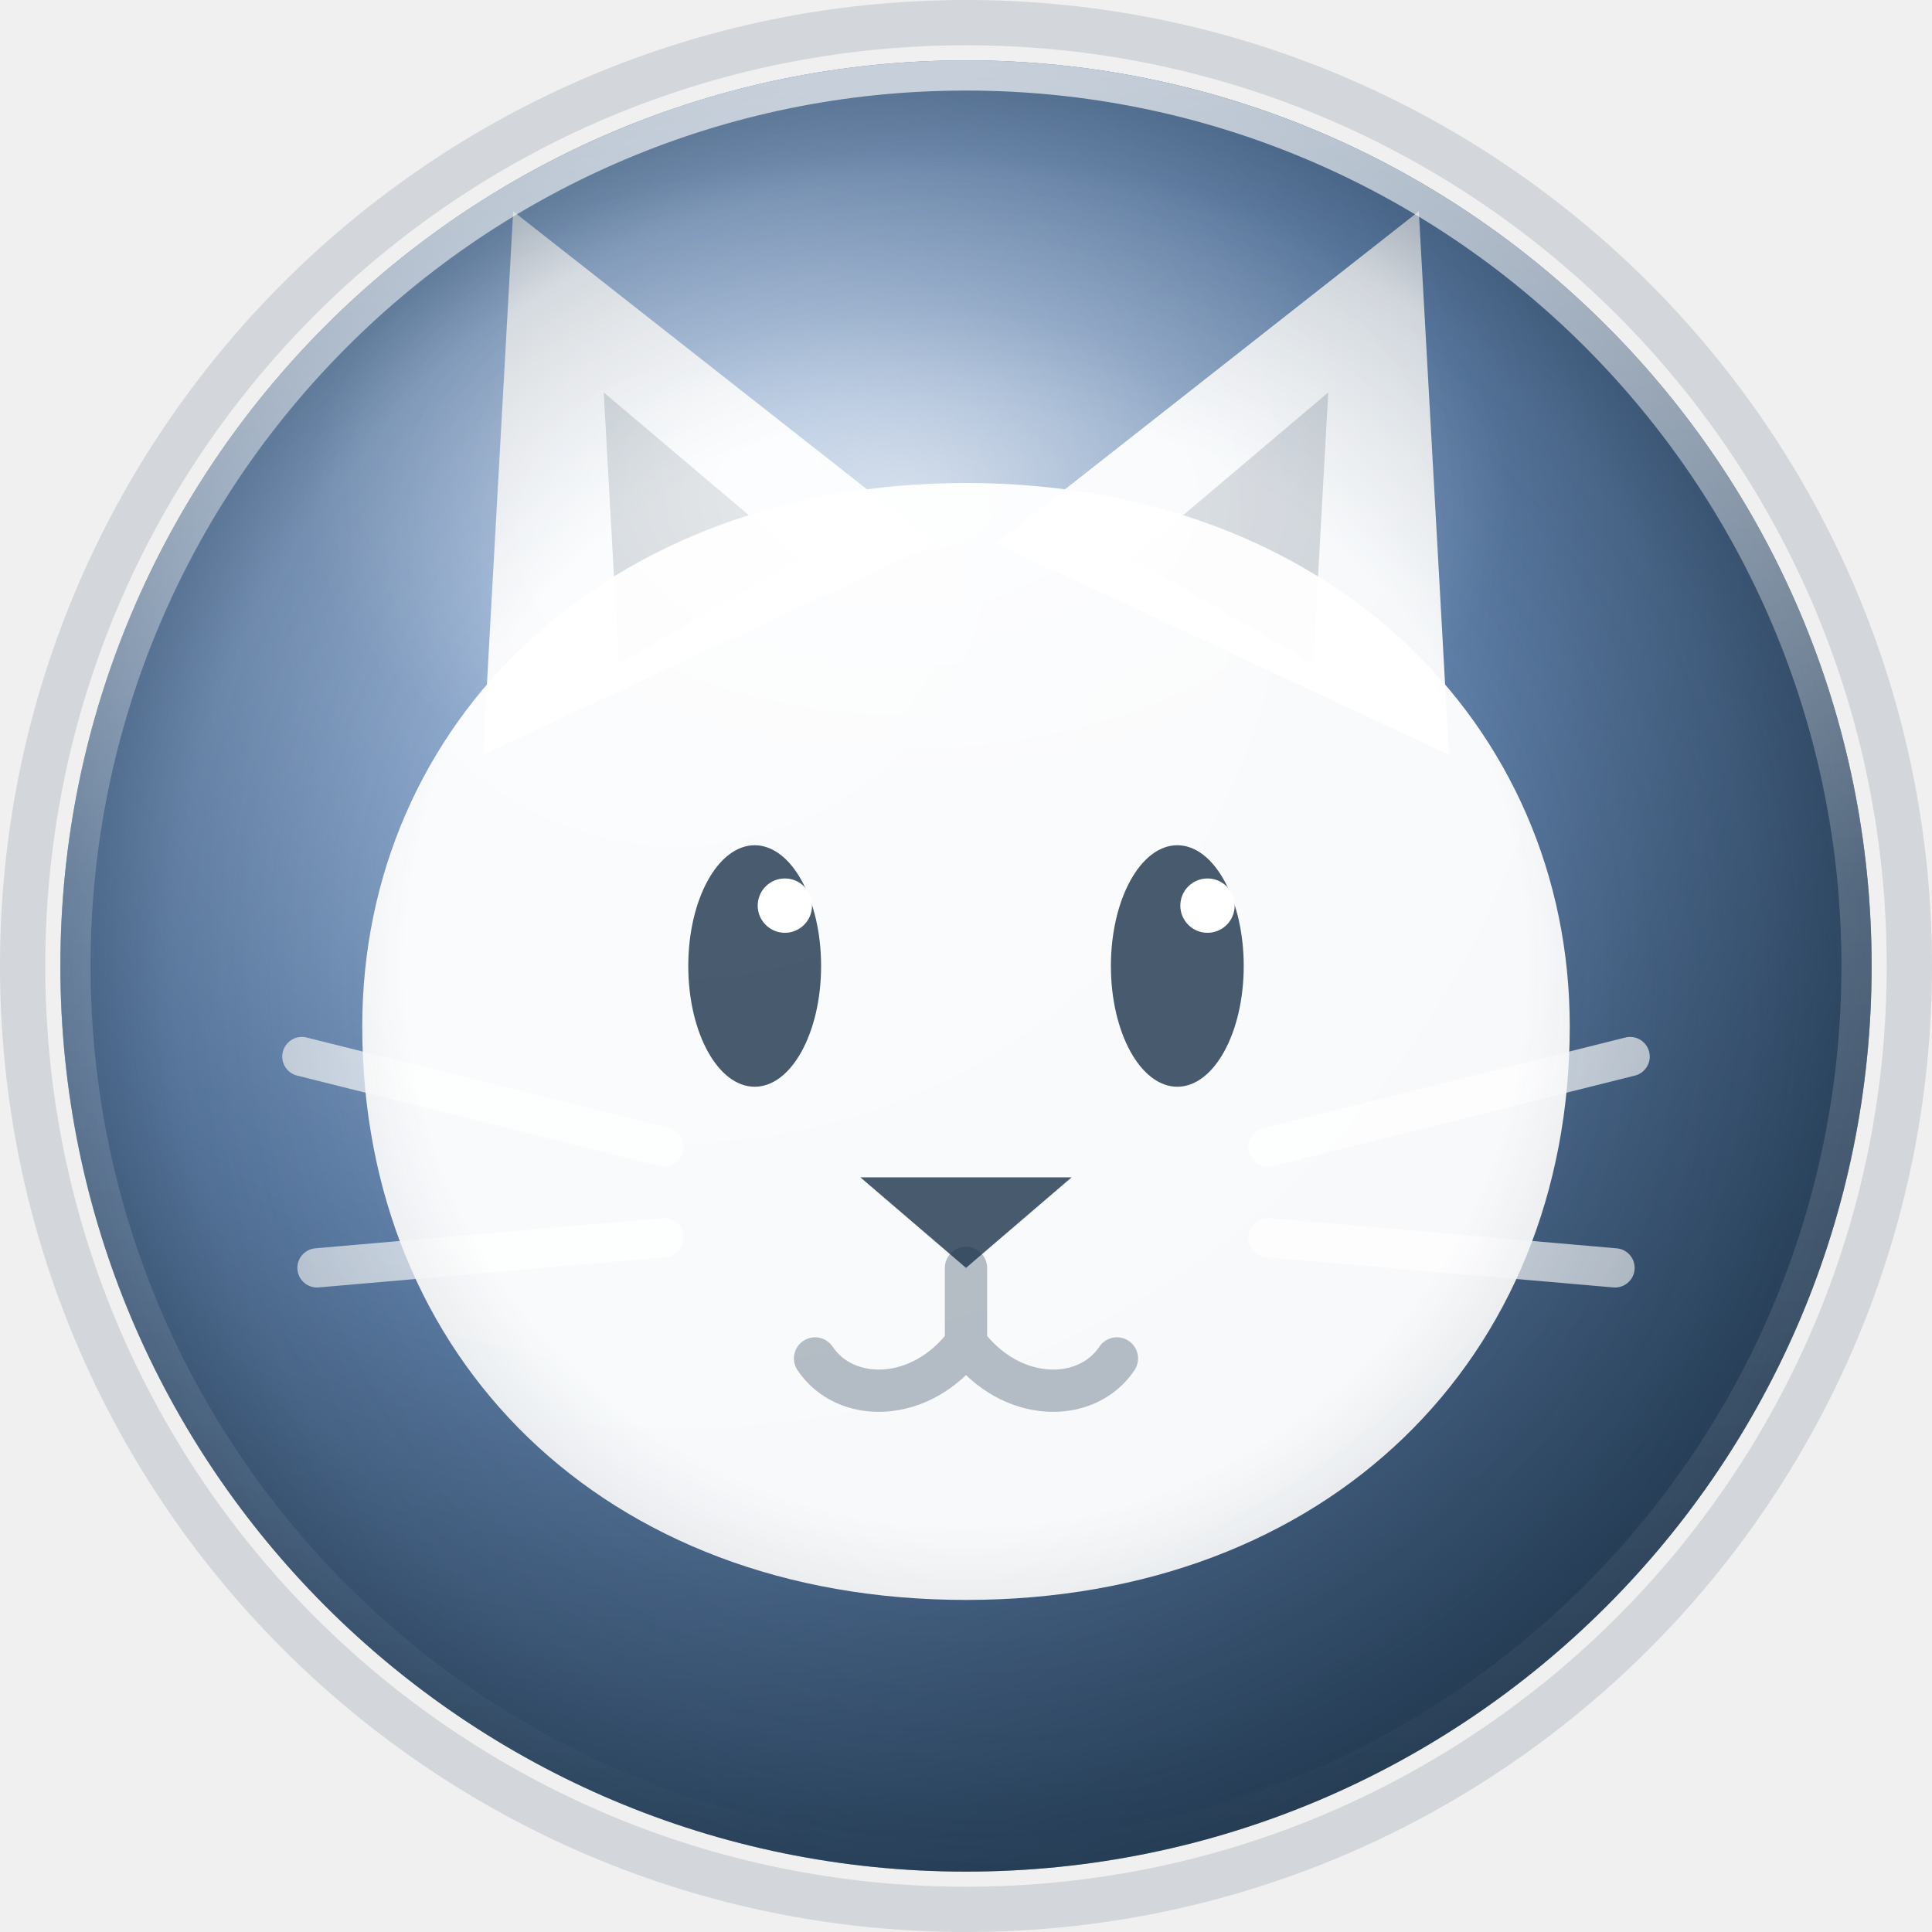
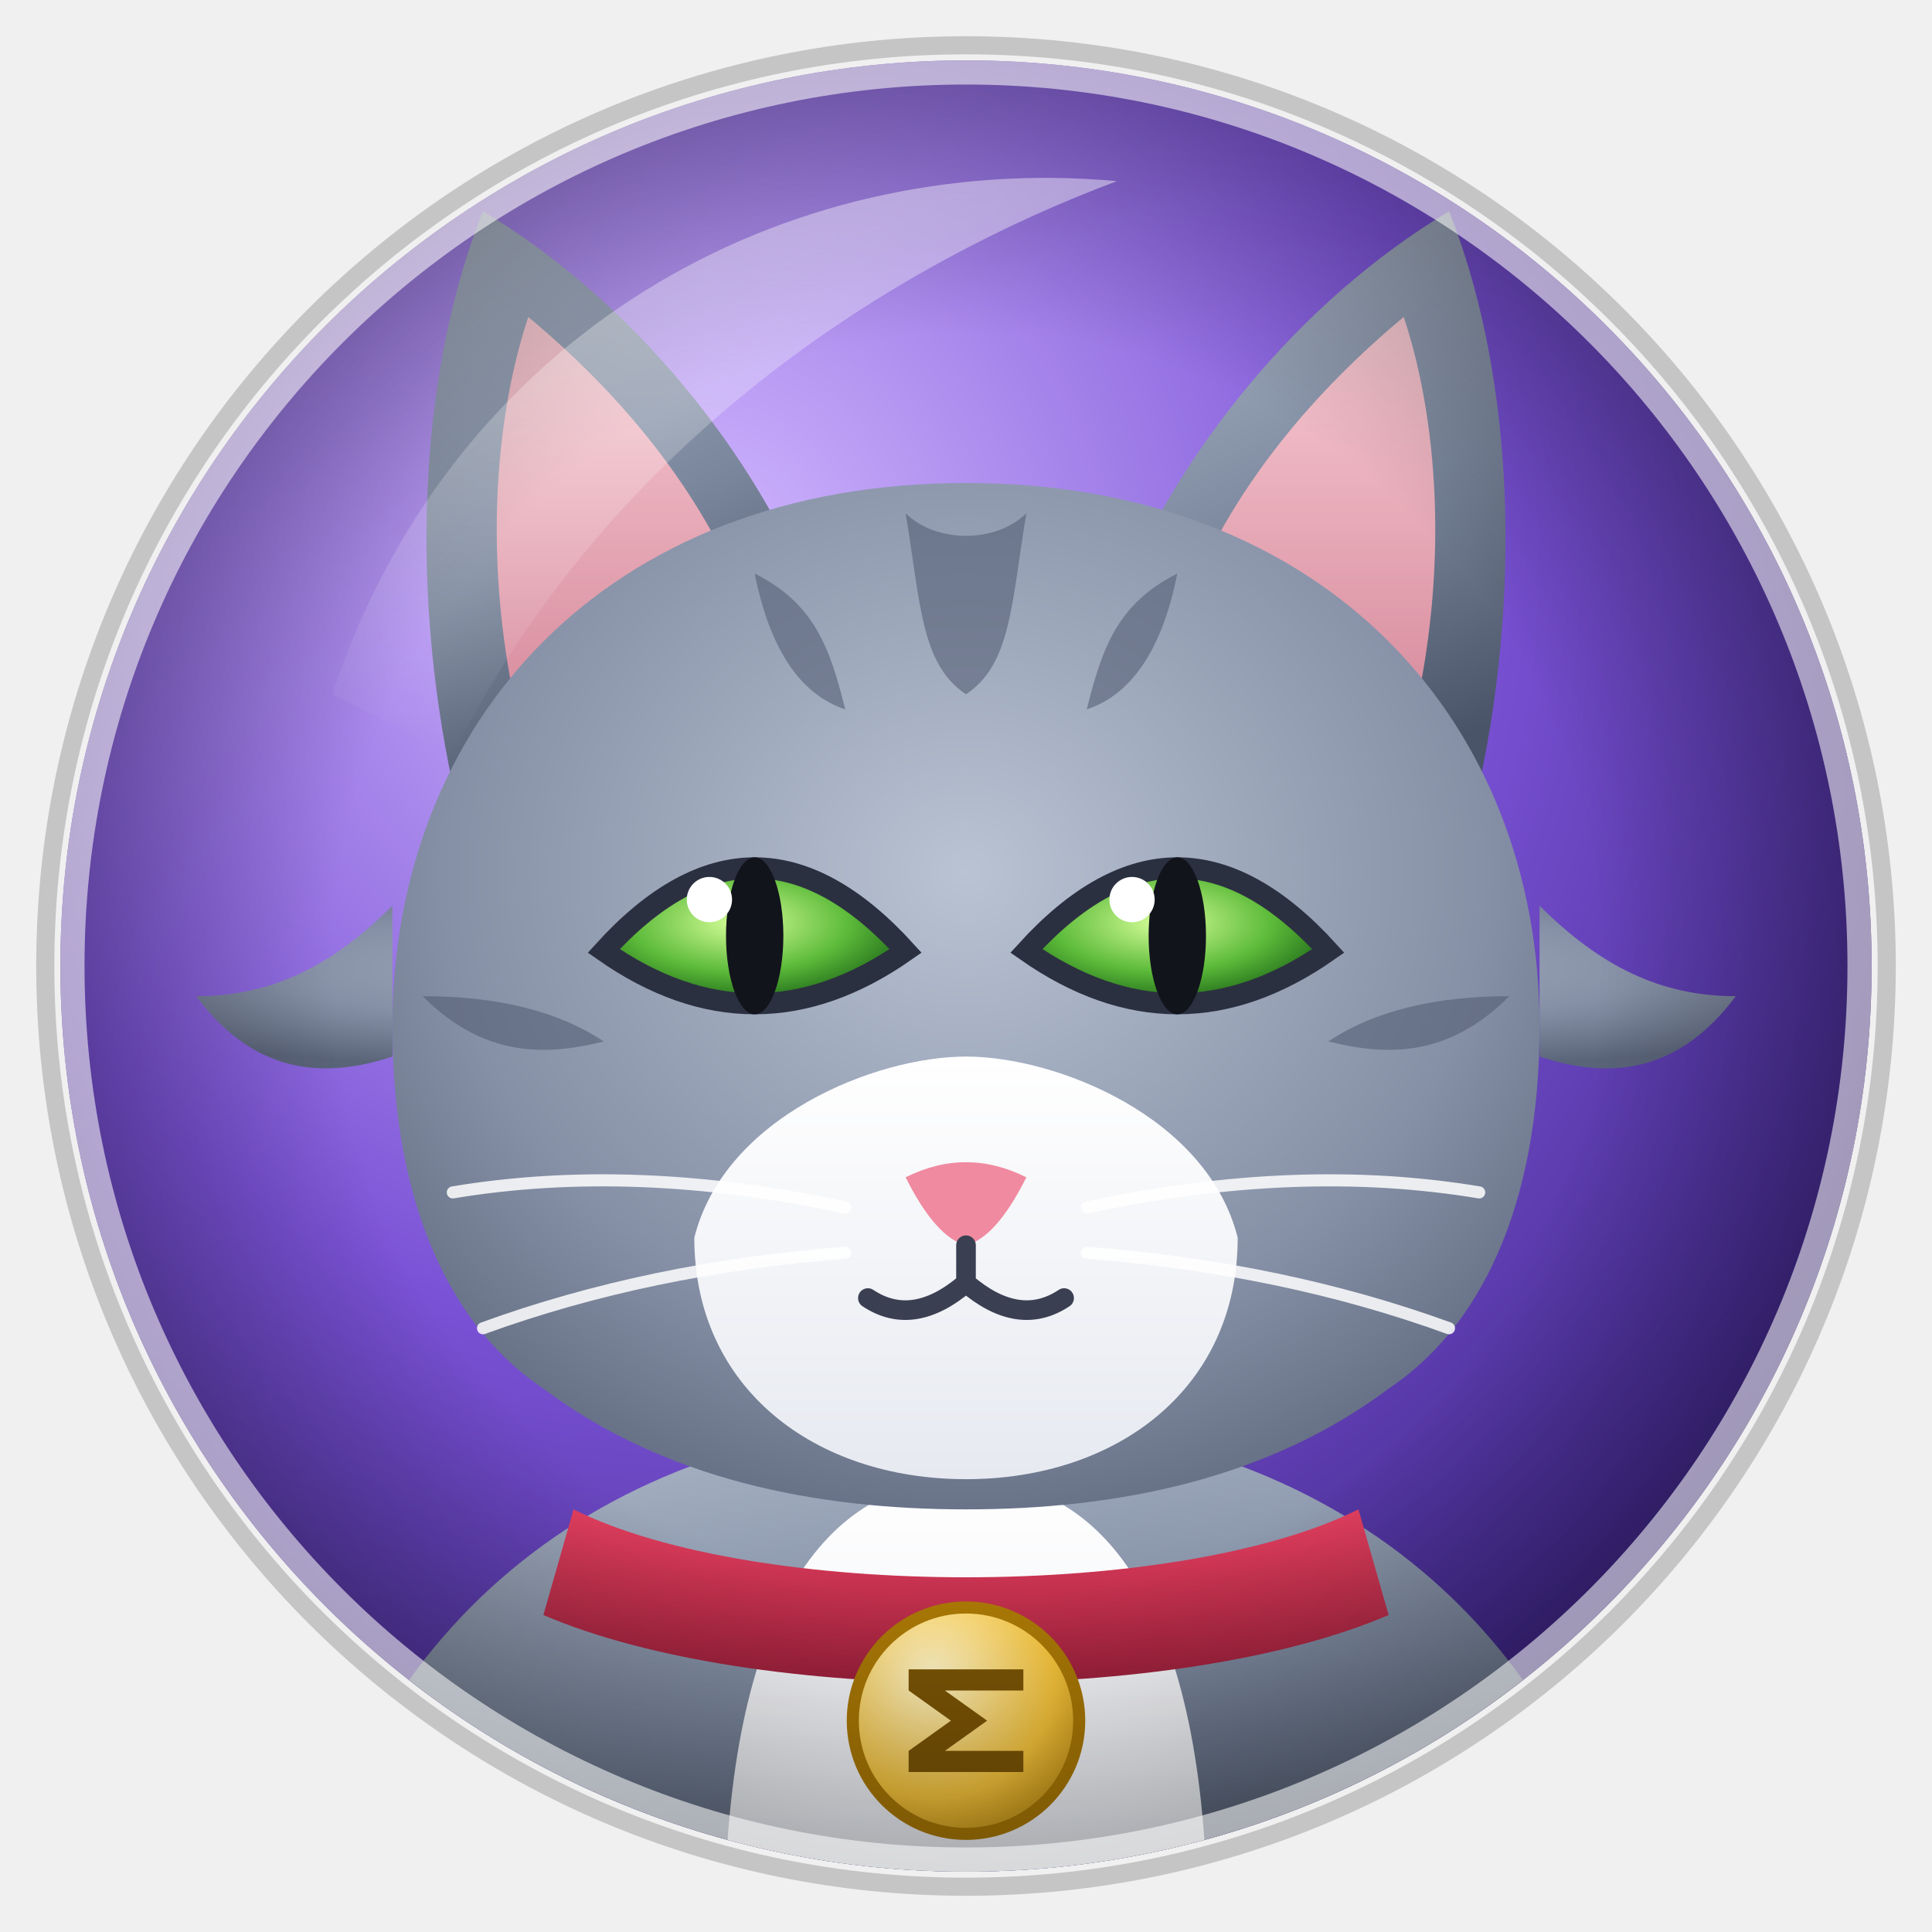
- <svg xmlns="http://www.w3.org/2000/svg" width="128" height="128" viewBox="0 0 128 128" fill="none">
+ <svg xmlns="http://www.w3.org/2000/svg" viewBox="0 0 128 128" fill="none">
  <defs>
-     <radialGradient id="acatb" cx="34%" cy="26%" r="82%">
-       <stop offset="0" stop-color="#A8C0E0" stop-opacity="1" />
-       <stop offset="0.52" stop-color="#5F7FA8" stop-opacity="1" />
-       <stop offset="1" stop-color="#21384F" stop-opacity="1" />
+     <radialGradient id="ctbg" cx=".35" cy=".28" r=".85">
+       <stop offset="0" stop-color="#D2B8FF" />
+       <stop offset=".5" stop-color="#7A52D6" />
+       <stop offset="1" stop-color="#2E1A70" />
    </radialGradient>
-     <radialGradient id="acats" cx="50%" cy="50%" r="50%">
-       <stop offset="0.62" stop-color="#21384F" stop-opacity="0" />
-       <stop offset="0.88" stop-color="#21384F" stop-opacity="0.18" />
-       <stop offset="1" stop-color="#21384F" stop-opacity="0.42" />
+     <linearGradient id="ctfur" x1=".3" y1="0" x2=".6" y2="1">
+       <stop offset="0" stop-color="#A9B4C6" />
+       <stop offset="0.55" stop-color="#7A869C" />
+       <stop offset="1" stop-color="#4A5468" />
+     </linearGradient>
+     <radialGradient id="cthead" cx=".5" cy=".38" r=".7">
+       <stop offset="0" stop-color="#B9C3D3" />
+       <stop offset="0.65" stop-color="#8590A6" />
+       <stop offset="1" stop-color="#5A6479" />
    </radialGradient>
-     <radialGradient id="acatg" cx="50%" cy="50%" r="50%">
-       <stop offset="0" stop-color="#FFFFFF" stop-opacity="0.62" />
-       <stop offset="0.55" stop-color="#FFFFFF" stop-opacity="0.2" />
-       <stop offset="1" stop-color="#FFFFFF" stop-opacity="0" />
+     <linearGradient id="ctwhite" x1="0" y1="0" x2="0" y2="1">
+       <stop offset="0" stop-color="#FFFFFF" />
+       <stop offset="1" stop-color="#E6E9F0" />
+     </linearGradient>
+     <linearGradient id="ctear" x1="0" y1="0" x2="0" y2="1">
+       <stop offset="0" stop-color="#F7C9D2" />
+       <stop offset="1" stop-color="#D98FA0" />
+     </linearGradient>
+     <radialGradient id="ctiris" cx=".45" cy=".4" r=".6">
+       <stop offset="0" stop-color="#D8FF9A" />
+       <stop offset="0.6" stop-color="#5DBB3A" />
+       <stop offset="1" stop-color="#1F6A18" />
    </radialGradient>
-     <linearGradient id="acatr" x1="0%" y1="0%" x2="0%" y2="100%">
-       <stop offset="0" stop-color="#FFFFFF" stop-opacity="0.9" />
-       <stop offset="0.45" stop-color="#FFFFFF" stop-opacity="0.25" />
-       <stop offset="1" stop-color="#FFFFFF" stop-opacity="0" />
+     <linearGradient id="ctcol" x1="0" y1="0" x2="0" y2="1">
+       <stop offset="0" stop-color="#E64060" />
+       <stop offset="1" stop-color="#9A1F3A" />
    </linearGradient>
+     <radialGradient id="cttag" cx=".35" cy=".3" r=".9">
+       <stop offset="0" stop-color="#FFF4C8" />
+       <stop offset="0.6" stop-color="#F4C23A" />
+       <stop offset="1" stop-color="#A87705" />
+     </radialGradient>
+     <clipPath id="ctclip">
+       <circle cx="64" cy="64" r="60" />
+     </clipPath>
+     <linearGradient id="ctgloss" x1="0" y1="0" x2="0" y2="1">
+       <stop offset="0" stop-color="#fff" stop-opacity=".42" />
+       <stop offset="1" stop-color="#fff" stop-opacity="0" />
+     </linearGradient>
+     <radialGradient id="ctvig" cx=".5" cy=".5" r=".5">
+       <stop offset=".7" stop-color="#000" stop-opacity="0" />
+       <stop offset="1" stop-color="#000" stop-opacity=".28" />
+     </radialGradient>
  </defs>
-   <circle cx="64" cy="64" r="60" fill="url(#acatb)" />
-   <g>
-     <path d="M32 50 L34 14 L62 36 Z" fill="#FFFFFF" fill-opacity=".94" />
-     <path d="M96 50 L94 14 L66 36 Z" fill="#FFFFFF" fill-opacity=".94" />
-     <path d="M40 26 L41 44 L53 37 Z" fill="#21384F" fill-opacity=".2" />
-     <path d="M88 26 L87 44 L75 37 Z" fill="#21384F" fill-opacity=".2" />
-     <path d="M64 32 C88 32 104 48 104 68 C104 90 88 106 64 106 C40 106 24 90 24 68 C24 48 40 32 64 32 Z" fill="#FFFFFF" fill-opacity=".96" />
-     <ellipse cx="50" cy="64" rx="4.4" ry="8" fill="#21384F" fill-opacity=".82" />
-     <ellipse cx="78" cy="64" rx="4.4" ry="8" fill="#21384F" fill-opacity=".82" />
-     <circle cx="52" cy="60" r="1.8" fill="#FFFFFF" />
-     <circle cx="80" cy="60" r="1.8" fill="#FFFFFF" />
-     <path d="M64 84 L57 78 H71 Z" fill="#21384F" fill-opacity=".82" />
-     <path d="M64 84 V89 M64 89 C61 93 56 93 54 90 M64 89 C67 93 72 93 74 90" stroke="#21384F" stroke-opacity=".32" stroke-width="2.8" stroke-linecap="round" fill="none" />
-     <path d="M44 76 L20 70 M44 82 L21 84 M84 76 L108 70 M84 82 L107 84" stroke="#FFFFFF" stroke-opacity=".7" stroke-width="2.6" stroke-linecap="round" />
+   <circle cx="64" cy="64" r="60" fill="url(#ctbg)" />
+   <g clip-path="url(#ctclip)">
+     <path d="M64 94 C88 94 104 108 108 128 H20 C24 108 40 94 64 94 Z" fill="url(#ctfur)" />
+     <path d="M64 98 C74 98 80 108 80 128 H48 C48 108 54 98 64 98 Z" fill="url(#ctwhite)" />
+     <path d="M30 52 C27 38 28 24 32 14 C42 20 50 30 54 40 Z" fill="url(#ctfur)" />
+     <path d="M98 52 C101 38 100 24 96 14 C86 20 78 30 74 40 Z" fill="url(#ctfur)" />
+     <path d="M34 46 C32 36 33 27 35 21 C41 26 46 32 49 39 Z" fill="url(#ctear)" />
+     <path d="M94 46 C96 36 95 27 93 21 C87 26 82 32 79 39 Z" fill="url(#ctear)" />
+     <path d="M64 32 C88 32 102 48 102 68 C102 80 98 88 92 92 C84 98 74 100 64 100 C54 100 44 98 36 92 C30 88 26 80 26 68 C26 48 40 32 64 32 Z" fill="url(#cthead)" />
+     <path d="M26 70 C20 72 16 70 13 66 C18 66 22 64 26 60 Z M102 70 C108 72 112 70 115 66 C110 66 106 64 102 60 Z" fill="url(#cthead)" />
+     <path d="M60 34 C61 40 61 44 64 46 C67 44 67 40 68 34 C66 36 62 36 60 34 Z" fill="#4E5870" opacity=".55" />
+     <path d="M50 38 C51 43 53 46 56 47 C55 43 54 40 50 38 Z" fill="#4E5870" opacity=".55" />
+     <path d="M78 38 C77 43 75 46 72 47 C73 43 74 40 78 38 Z" fill="#4E5870" opacity=".55" />
+     <path d="M28 66 C33 66 37 67 40 69 C36 70 32 70 28 66 Z" fill="#4E5870" opacity=".55" />
+     <path d="M100 66 C95 66 91 67 88 69 C92 70 96 70 100 66 Z" fill="#4E5870" opacity=".55" />
+     <path d="M64 70 C70 70 80 74 82 82 C82 92 74 98 64 98 C54 98 46 92 46 82 C48 74 58 70 64 70 Z" fill="url(#ctwhite)" />
+     <path d="M40 63 Q50 52 60 63 Q50 70 40 63 Z" fill="url(#ctiris)" stroke="#2B3040" stroke-width="1.4" />
+     <path d="M88 63 Q78 52 68 63 Q78 70 88 63 Z" fill="url(#ctiris)" stroke="#2B3040" stroke-width="1.4" />
+     <ellipse cx="50" cy="62" rx="1.9" ry="5.2" fill="#12141C" />
+     <ellipse cx="78" cy="62" rx="1.9" ry="5.2" fill="#12141C" />
+     <circle cx="47" cy="59.6" r="1.5" fill="#fff" />
+     <circle cx="75" cy="59.6" r="1.5" fill="#fff" />
+     <path d="M60 78 Q64 76 68 78 Q66 82 64 82.5 Q62 82 60 78 Z" fill="#F08AA0" />
+     <path d="M64 82.5 V85 M64 85 Q60.5 88 57.5 86 M64 85 Q67.5 88 70.5 86" fill="none" stroke="#3A3F52" stroke-width="1.3" stroke-linecap="round" />
+     <path d="M56 80 Q42 77 30 79" fill="none" stroke="#fff" stroke-opacity=".85" stroke-width=".8" stroke-linecap="round" />
+     <path d="M56 83 Q43 84 32 88" fill="none" stroke="#fff" stroke-opacity=".85" stroke-width=".8" stroke-linecap="round" />
+     <path d="M72 80 Q86 77 98 79" fill="none" stroke="#fff" stroke-opacity=".85" stroke-width=".8" stroke-linecap="round" />
+     <path d="M72 83 Q85 84 96 88" fill="none" stroke="#fff" stroke-opacity=".85" stroke-width=".8" stroke-linecap="round" />
+     <path d="M38 100 C50 106 78 106 90 100 L92 107 C78 113 50 113 36 107 Z" fill="url(#ctcol)" />
+     <circle cx="64" cy="114" r="7.5" fill="url(#cttag)" stroke="#A87705" stroke-width=".8" />
+     <path d="M60.2 110.6 H67.8 V112 H62.6 L65.4 114 L62.6 116 H67.8 V117.4 H60.2 V116 L63 114 L60.2 112 Z" fill="#7A5405" />
+     <circle cx="64" cy="64" r="60" fill="url(#ctvig)" />
  </g>
-   <circle cx="64" cy="64" r="60" fill="url(#acats)" />
-   <ellipse cx="60" cy="33" rx="40" ry="23" fill="url(#acatg)" />
-   <circle cx="64" cy="64" r="59" stroke="url(#acatr)" stroke-width="2" opacity="0.75" />
-   <circle cx="64" cy="64" r="62.5" stroke="#21384F" stroke-opacity="0.14" stroke-width="3" />
+   <path d="M22 46 C30 22 52 10 74 12 C58 18 40 30 30 50 Z" fill="url(#ctgloss)" />
+   <circle cx="64" cy="64" r="59.2" fill="none" stroke="#fff" stroke-opacity=".55" stroke-width="1.6" />
+   <circle cx="64" cy="64" r="61" fill="none" stroke="#000" stroke-opacity=".18" stroke-width="1.2" />
</svg>
